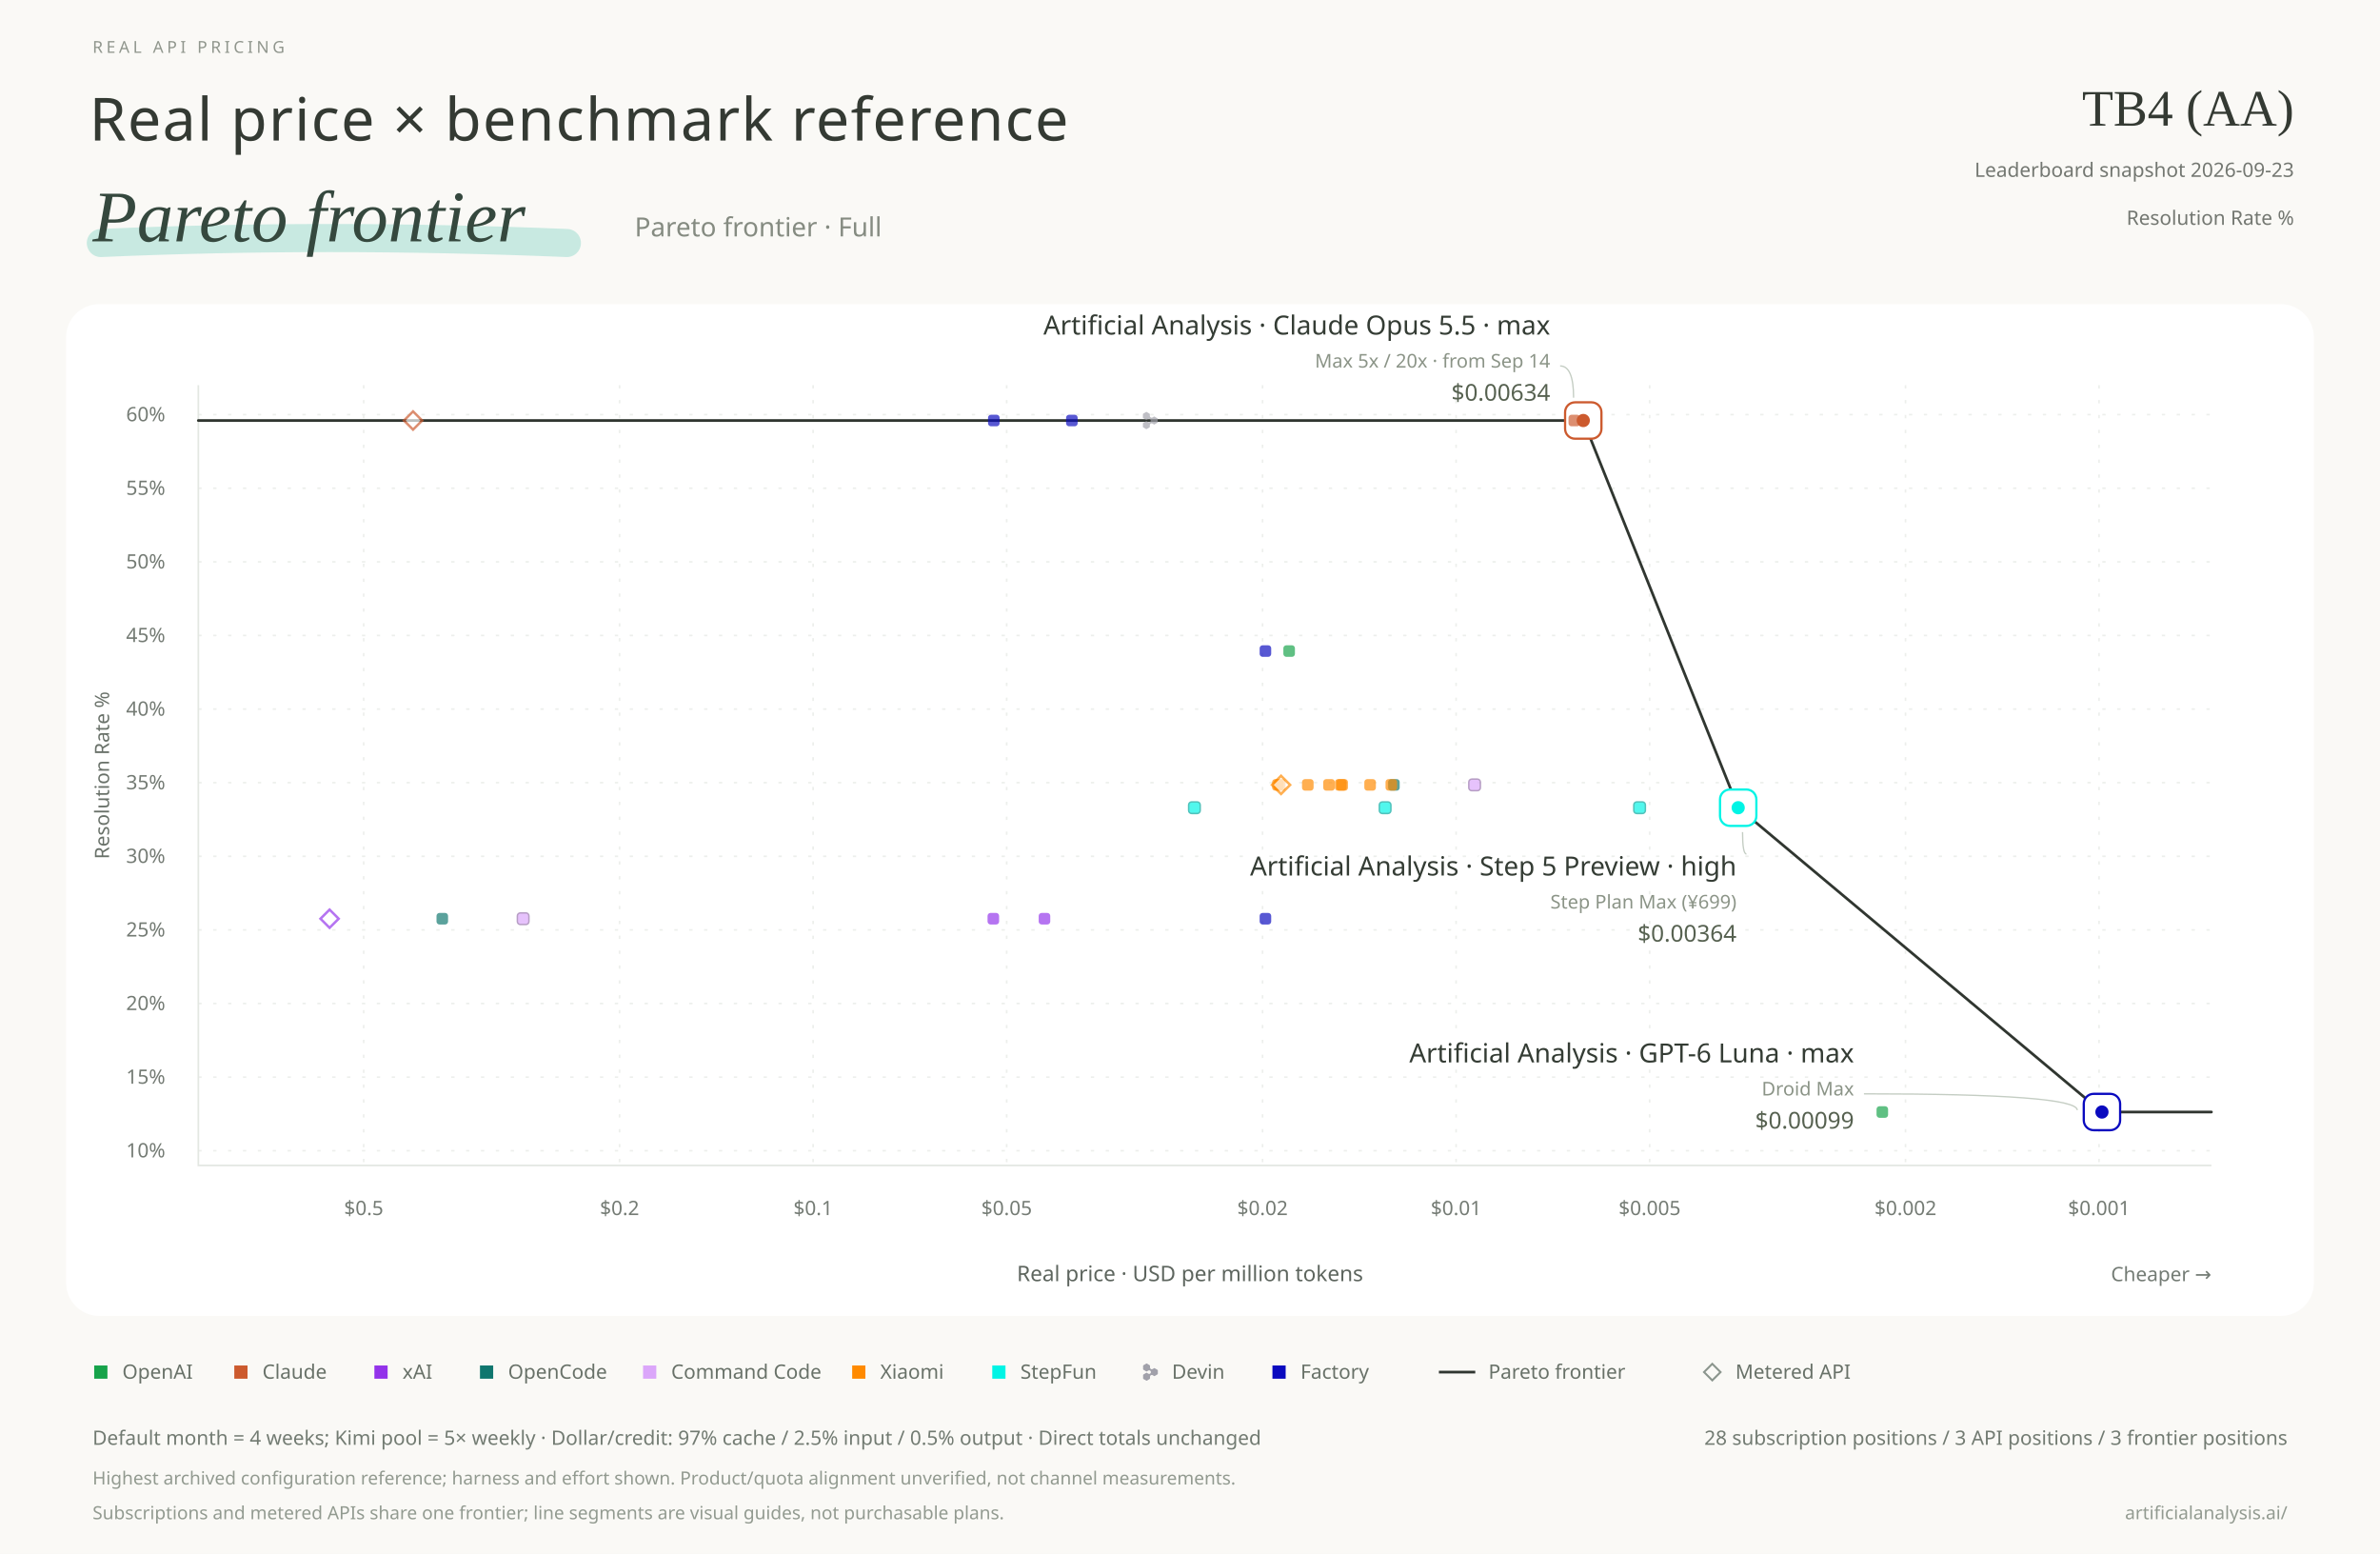
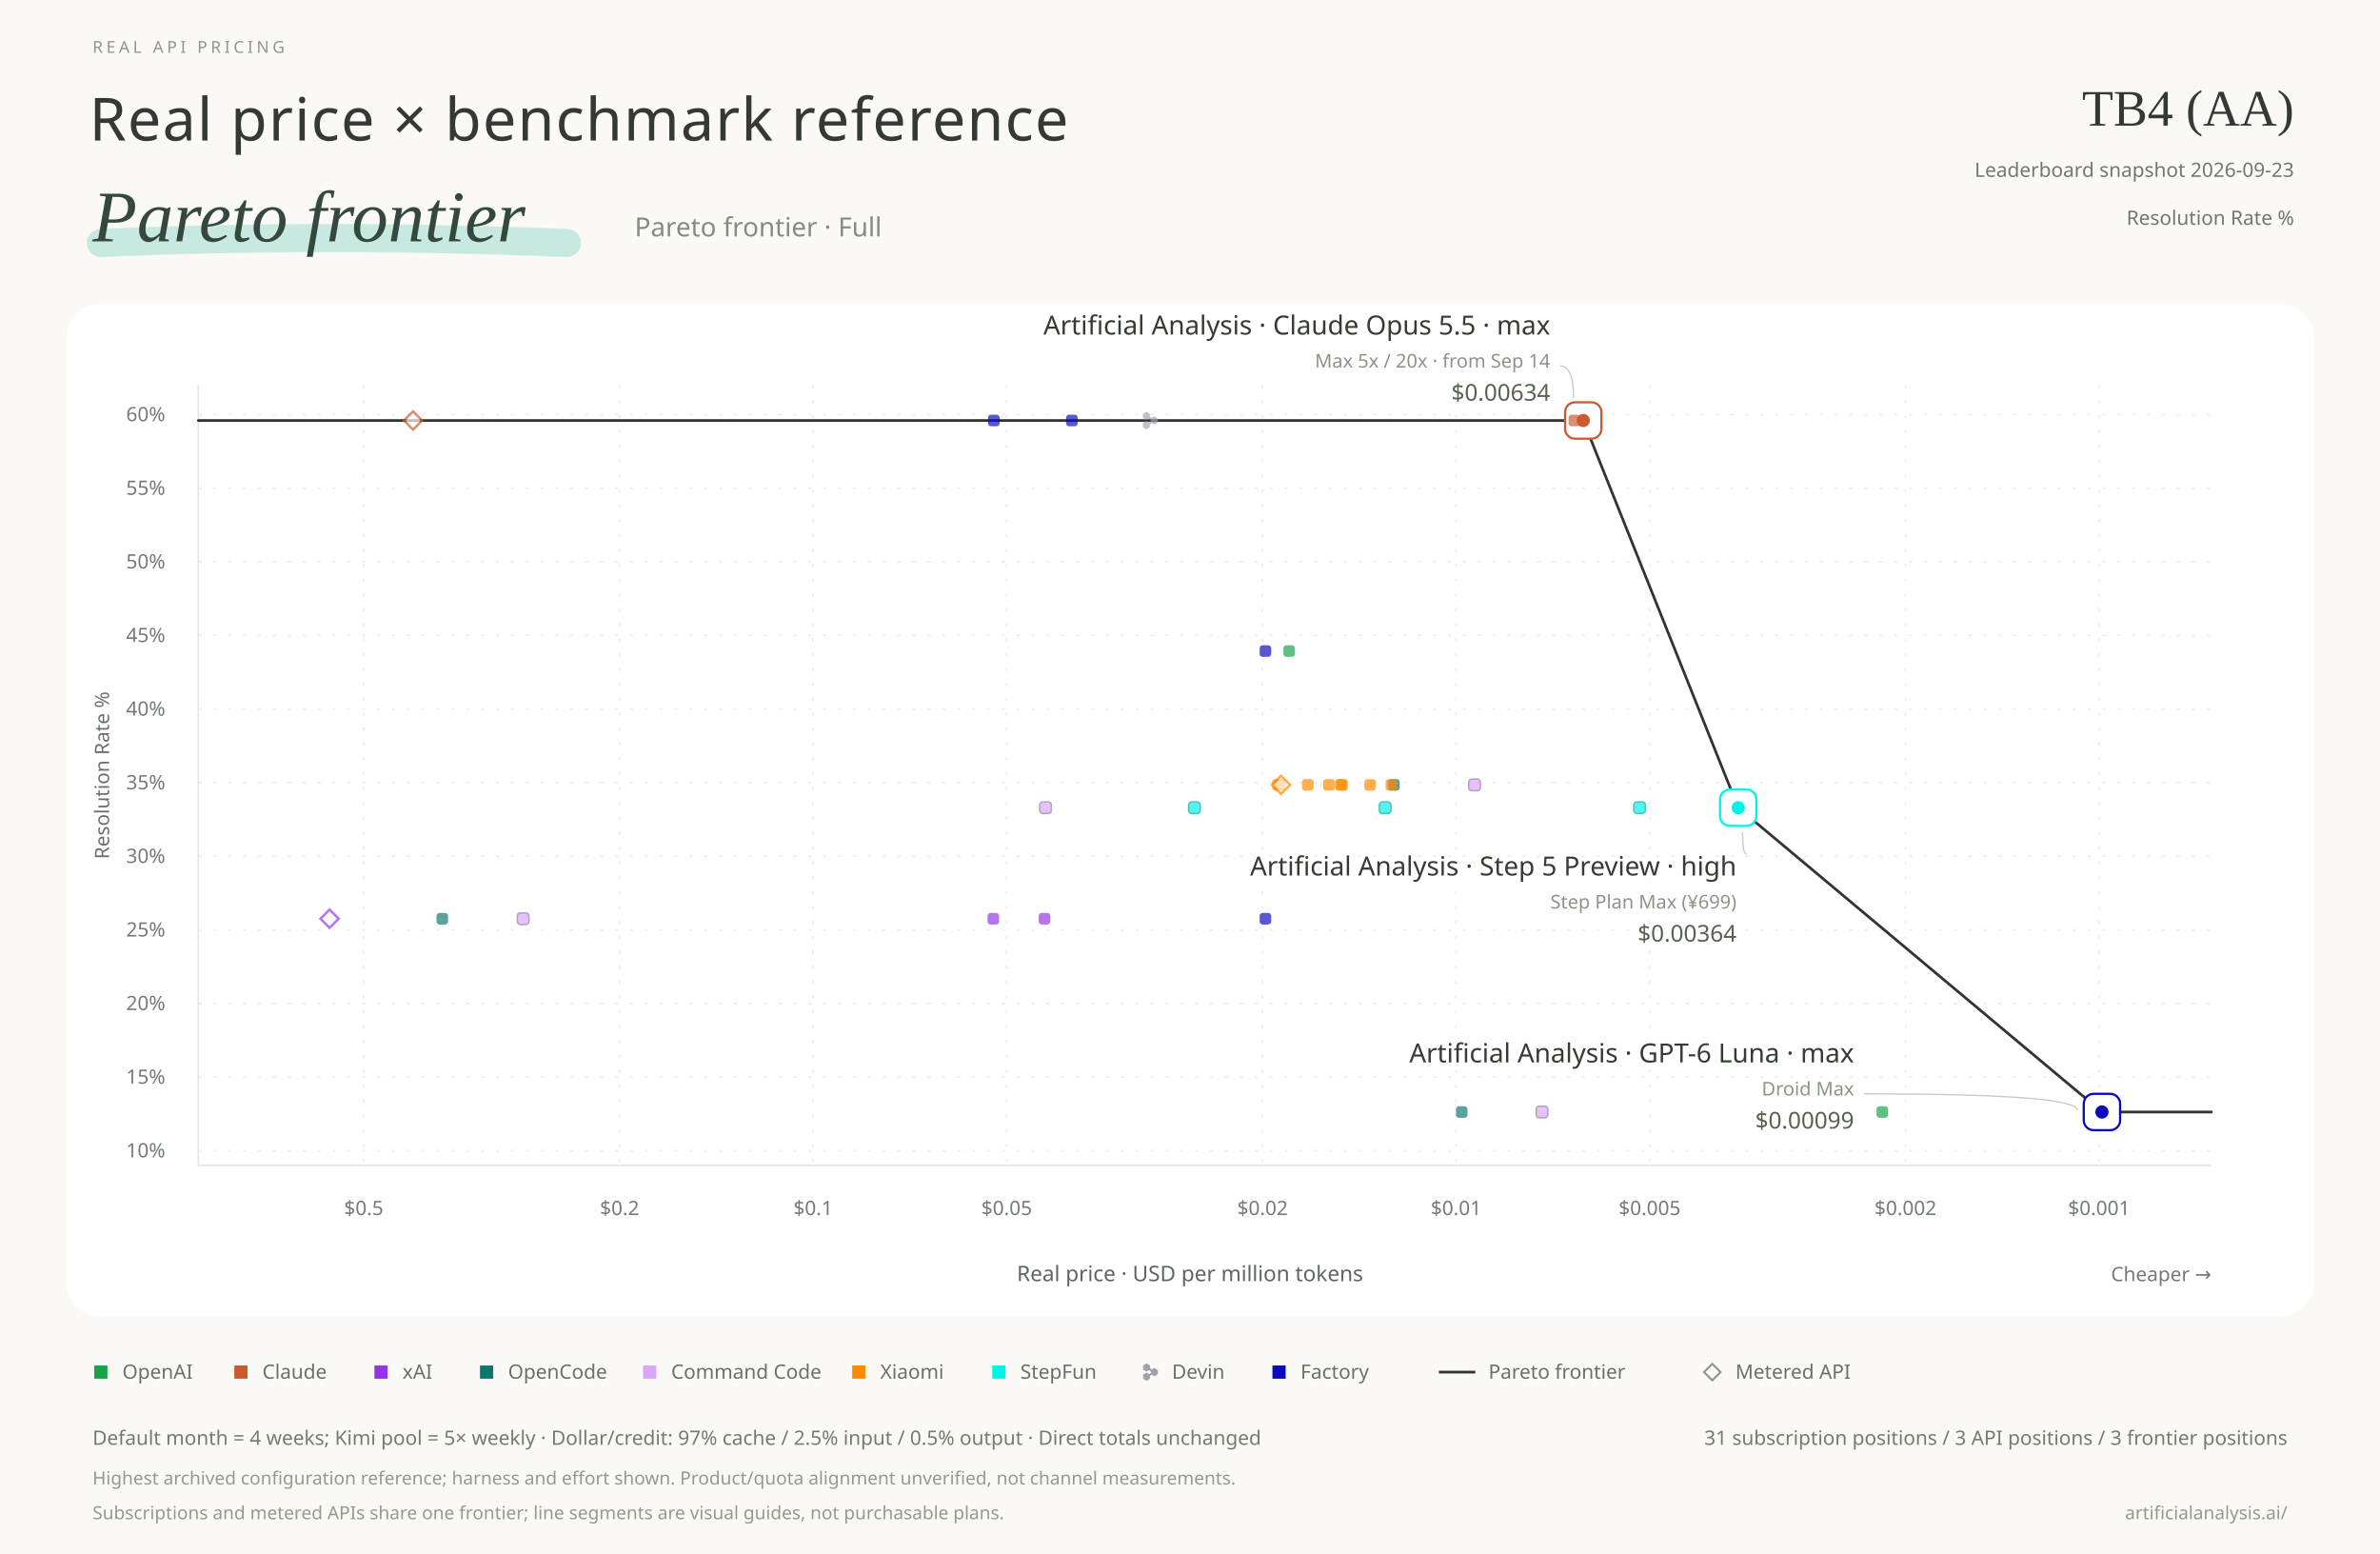
<svg xmlns="http://www.w3.org/2000/svg" width="1440" height="940" viewBox="0 0 1440 940" role="img" aria-labelledby="title desc">
  <style>text{font-family:"Microsoft YaHei","Segoe UI",sans-serif} .serif{font-family:"Times New Roman",serif} .number{font-family:"Segoe UI",sans-serif;font-variant-numeric:tabular-nums} .label-name{paint-order:stroke;stroke:#fff;stroke-width:5px;stroke-linejoin:round} .point:hover{opacity:1}</style>
  <rect width="1440" height="940" fill="#FAF9F6" />
  <text x="56.000" y="32.000" font-size="10" fill="#90968D" text-anchor="start" font-weight="400" letter-spacing="2.1">REAL API PRICING</text>
  <text x="54.000" y="85.000" font-size="36" fill="#343A33" text-anchor="start" font-weight="300" letter-spacing=".8">Real price × benchmark reference</text>
  <path d="M61 147 Q197 141 343 147" stroke="#9FDDD0" stroke-width="17" stroke-linecap="round" opacity=".55" fill="none" />
  <text x="56.000" y="146.000" font-size="44" fill="#35483E" text-anchor="start" font-weight="400" class="serif" font-style="italic">Pareto frontier</text>
  <text x="384.000" y="143.000" font-size="16" fill="#858B81" text-anchor="start" font-weight="300">Pareto frontier · Full</text>
  <text x="1388.000" y="76.000" font-size="31" fill="#343A33" text-anchor="end" font-weight="400" class="serif">TB4 (AA)</text>
  <text x="1388.000" y="107.000" font-size="12" fill="#737771" text-anchor="end" font-weight="400">Leaderboard snapshot  2026-09-23</text>
  <text x="1388.000" y="136.000" font-size="12" fill="#737771" text-anchor="end" font-weight="400">Resolution Rate %</text>
  <rect x="40" y="184" width="1360" height="612" rx="20" fill="#FFFFFF" />
  <path d="M1270.016 233V705" stroke="#E8EBE7" stroke-dasharray="2 7" opacity=".8" />
  <text x="1270.016" y="735.000" font-size="12" fill="#747B74" text-anchor="middle" font-weight="400" class="number">$0.001</text>
  <path d="M1152.909 233V705" stroke="#E8EBE7" stroke-dasharray="2 7" opacity=".8" />
  <text x="1152.909" y="735.000" font-size="12" fill="#747B74" text-anchor="middle" font-weight="400" class="number">$0.002</text>
  <path d="M998.101 233V705" stroke="#E8EBE7" stroke-dasharray="2 7" opacity=".8" />
  <text x="998.101" y="735.000" font-size="12" fill="#747B74" text-anchor="middle" font-weight="400" class="number">$0.005</text>
  <path d="M880.994 233V705" stroke="#E8EBE7" stroke-dasharray="2 7" opacity=".8" />
  <text x="880.994" y="735.000" font-size="12" fill="#747B74" text-anchor="middle" font-weight="400" class="number">$0.01</text>
  <path d="M763.886 233V705" stroke="#E8EBE7" stroke-dasharray="2 7" opacity=".8" />
  <text x="763.886" y="735.000" font-size="12" fill="#747B74" text-anchor="middle" font-weight="400" class="number">$0.02</text>
  <path d="M609.079 233V705" stroke="#E8EBE7" stroke-dasharray="2 7" opacity=".8" />
  <text x="609.079" y="735.000" font-size="12" fill="#747B74" text-anchor="middle" font-weight="400" class="number">$0.05</text>
  <path d="M491.971 233V705" stroke="#E8EBE7" stroke-dasharray="2 7" opacity=".8" />
  <text x="491.971" y="735.000" font-size="12" fill="#747B74" text-anchor="middle" font-weight="400" class="number">$0.1</text>
  <path d="M374.864 233V705" stroke="#E8EBE7" stroke-dasharray="2 7" opacity=".8" />
  <text x="374.864" y="735.000" font-size="12" fill="#747B74" text-anchor="middle" font-weight="400" class="number">$0.2</text>
  <path d="M220.056 233V705" stroke="#E8EBE7" stroke-dasharray="2 7" opacity=".8" />
  <text x="220.056" y="735.000" font-size="12" fill="#747B74" text-anchor="middle" font-weight="400" class="number">$0.5</text>
  <path d="M120 696.094H1338" stroke="#E8EBE7" stroke-dasharray="2 7" opacity=".8" />
  <text x="100.000" y="700.094" font-size="12" fill="#747B74" text-anchor="end" font-weight="400" class="number">10%</text>
  <path d="M120 651.566H1338" stroke="#E8EBE7" stroke-dasharray="2 7" opacity=".8" />
  <text x="100.000" y="655.566" font-size="12" fill="#747B74" text-anchor="end" font-weight="400" class="number">15%</text>
  <path d="M120 607.038H1338" stroke="#E8EBE7" stroke-dasharray="2 7" opacity=".8" />
  <text x="100.000" y="611.038" font-size="12" fill="#747B74" text-anchor="end" font-weight="400" class="number">20%</text>
  <path d="M120 562.509H1338" stroke="#E8EBE7" stroke-dasharray="2 7" opacity=".8" />
  <text x="100.000" y="566.509" font-size="12" fill="#747B74" text-anchor="end" font-weight="400" class="number">25%</text>
  <path d="M120 517.981H1338" stroke="#E8EBE7" stroke-dasharray="2 7" opacity=".8" />
  <text x="100.000" y="521.981" font-size="12" fill="#747B74" text-anchor="end" font-weight="400" class="number">30%</text>
  <path d="M120 473.453H1338" stroke="#E8EBE7" stroke-dasharray="2 7" opacity=".8" />
  <text x="100.000" y="477.453" font-size="12" fill="#747B74" text-anchor="end" font-weight="400" class="number">35%</text>
  <path d="M120 428.925H1338" stroke="#E8EBE7" stroke-dasharray="2 7" opacity=".8" />
  <text x="100.000" y="432.925" font-size="12" fill="#747B74" text-anchor="end" font-weight="400" class="number">40%</text>
  <path d="M120 384.396H1338" stroke="#E8EBE7" stroke-dasharray="2 7" opacity=".8" />
  <text x="100.000" y="388.396" font-size="12" fill="#747B74" text-anchor="end" font-weight="400" class="number">45%</text>
  <path d="M120 339.868H1338" stroke="#E8EBE7" stroke-dasharray="2 7" opacity=".8" />
  <text x="100.000" y="343.868" font-size="12" fill="#747B74" text-anchor="end" font-weight="400" class="number">50%</text>
  <path d="M120 295.340H1338" stroke="#E8EBE7" stroke-dasharray="2 7" opacity=".8" />
  <text x="100.000" y="299.340" font-size="12" fill="#747B74" text-anchor="end" font-weight="400" class="number">55%</text>
  <path d="M120 250.811H1338" stroke="#E8EBE7" stroke-dasharray="2 7" opacity=".8" />
  <text x="100.000" y="254.811" font-size="12" fill="#747B74" text-anchor="end" font-weight="400" class="number">60%</text>
  <path d="M120 233V705H1338" fill="none" stroke="#E3E7E2" />
  <text x="66.000" y="469.000" font-size="12" fill="#697169" text-anchor="middle" font-weight="400" transform="rotate(-90 66 469.0)">Resolution Rate %</text>
  <text x="720.000" y="775.000" font-size="13" fill="#5D655E" text-anchor="middle" font-weight="400">Real price · USD per million tokens</text>
  <text x="1338.000" y="775.000" font-size="12" fill="#737B74" text-anchor="end" font-weight="400">Cheaper →</text>
  <path id="frontier" d="M120.000,254.374 L957.944,254.374 L1051.674,488.592 L1271.764,672.672 L1338.000,672.672" fill="none" stroke="#303630" stroke-width="1.65" stroke-linecap="round" stroke-linejoin="round" />
  <g class="point" data-billing="subscription" data-frontier="false" data-price="0.018181818" data-score="43.94" data-x="779.989" data-y="393.836" transform="translate(779.989 393.836)">
    <rect x="-3.5" y="-3.5" width="7" height="7" rx="1.8" fill="#16A34A" opacity=".68" />
  </g>
  <g class="point" data-billing="subscription" data-frontier="false" data-price="0.0021732044" data-score="12.63" data-x="1138.877" data-y="672.672" transform="translate(1138.877 672.672)">
    <rect x="-3.5" y="-3.5" width="7" height="7" rx="1.8" fill="#16A34A" opacity=".68" />
  </g>
  <g class="point" data-billing="subscription" data-frontier="false" data-price="0.029895366" data-score="59.6" data-x="695.973" data-y="254.374" transform="translate(695.973 254.374)">
    <path transform="translate(-4.46 -5.23) scale(0.091)" d="M0 38.652V14.835C7.06768e-06 13.788 0.546 12.821 1.431 12.298L21.581 0.393C22.467 -0.131 23.558 -0.131 24.444 0.393L44.594 12.298C45.48 12.821 46.025 13.788 46.025 14.835V26.998C46.114 31.04 48.201 34.938 51.872 37.108C55.544 39.277 59.886 39.178 63.351 37.235L73.644 31.153C74.53 30.63 75.621 30.63 76.507 31.153L96.657 43.058C97.543 43.582 98.088 44.549 98.088 45.596V69.406C98.088 70.453 97.543 71.42 96.657 71.943L76.507 83.849C75.621 84.372 74.53 84.372 73.644 83.849L63.434 77.816C59.956 75.828 55.574 75.71 51.873 77.896C48.202 80.065 46.115 83.963 46.026 88.005V100.165C46.026 101.212 45.48 102.179 44.595 102.702L24.445 114.607C23.559 115.131 22.468 115.131 21.582 114.607L1.432 102.702C0.547 102.179 0.001 101.212 0.001 100.165V76.355C0.001 75.308 0.547 74.341 1.432 73.817L21.582 61.912C22.468 61.389 23.559 61.389 24.445 61.912L34.762 68.008C38.222 69.937 42.553 70.031 46.215 67.867C49.916 65.68 52.006 61.737 52.063 57.66C51.975 53.619 49.887 49.303 46.216 47.133C42.545 44.964 38.202 45.063 34.737 47.006L24.397 53.15C23.507 53.679 22.409 53.678 21.52 53.149L1.423 41.184C0.542 40.66 -7.06754e-06 39.695 0 38.652Z" fill="#A1A1AA" opacity="0.68" />
  </g>
  <g class="point" data-billing="subscription" data-frontier="false" data-price="0.039588282" data-score="59.6" data-x="648.527" data-y="254.374" transform="translate(648.527 254.374)">
    <rect x="-3.5" y="-3.5" width="7" height="7" rx="1.8" fill="#0A0ABF" opacity=".68" />
  </g>
  <g class="point" data-billing="subscription" data-frontier="false" data-price="0.052356021" data-score="59.6" data-x="601.299" data-y="254.374" transform="translate(601.299 254.374)">
    <rect x="-3.5" y="-3.5" width="7" height="7" rx="1.8" fill="#0A0ABF" opacity=".68" />
  </g>
  <g class="point" data-billing="subscription" data-frontier="true" data-price="0.0063415562" data-score="59.6" data-x="957.944" data-y="254.374" transform="translate(957.944 254.374)">
    <rect x="-11" y="-11" width="22" height="22" rx="6" fill="#FFF" stroke="#CC5A2E" stroke-width="1.35" />
    <circle r="4" fill="#CC5A2E" />
  </g>
  <g class="point" data-billing="subscription" data-frontier="false" data-price="0.0065487885" data-score="59.6" data-x="952.511" data-y="254.374" transform="translate(952.511 254.374)">
    <rect x="-3.5" y="-3.5" width="7" height="7" rx="1.8" fill="#CC5A2E" opacity=".68" />
  </g>
  <g class="point" data-billing="subscription" data-frontier="false" data-price="0.052447552" data-score="25.76" data-x="601.004" data-y="555.741" transform="translate(601.004 555.741)">
    <rect x="-3.5" y="-3.5" width="7" height="7" rx="1.8" fill="#9333EA" opacity=".68" />
  </g>
  <g class="point" data-billing="subscription" data-frontier="false" data-price="0.043668122" data-score="25.76" data-x="631.955" data-y="555.741" transform="translate(631.955 555.741)">
    <rect x="-3.5" y="-3.5" width="7" height="7" rx="1.8" fill="#9333EA" opacity=".68" />
  </g>
  <g class="point" data-billing="subscription" data-frontier="false" data-price="0.37735849" data-score="25.76" data-x="267.601" data-y="555.741" transform="translate(267.601 555.741)">
    <rect x="-3.5" y="-3.5" width="7" height="7" rx="1.8" fill="#0F766E" opacity=".68" />
  </g>
+   <g class="point" data-billing="subscription" data-frontier="false" data-price="0.0098000784" data-score="12.63" data-x="884.406" data-y="672.672" transform="translate(884.406 672.672)">
+     <rect x="-3.5" y="-3.5" width="7" height="7" rx="1.8" fill="#0F766E" opacity=".68" />
+   </g>
  <g class="point" data-billing="subscription" data-frontier="false" data-price="0.012493753" data-score="34.85" data-x="843.378" data-y="474.789" transform="translate(843.378 474.789)">
    <rect x="-3.5" y="-3.5" width="7" height="7" rx="1.8" fill="#0F766E" opacity=".68" />
  </g>
  <g class="point" data-billing="subscription" data-frontier="false" data-price="0.28248588" data-score="25.76" data-x="316.523" data-y="555.741" transform="translate(316.523 555.741)">
    <rect x="-3.5" y="-3.5" width="7" height="7" rx="1.8" fill="#DBA6FA" opacity=".68" stroke="#9571AA" stroke-width=".9" />
  </g>
+   <g class="point" data-billing="subscription" data-frontier="false" data-price="0.0073502389" data-score="12.63" data-x="933.005" data-y="672.672" transform="translate(933.005 672.672)">
+     <rect x="-3.5" y="-3.5" width="7" height="7" rx="1.8" fill="#DBA6FA" opacity=".68" stroke="#9571AA" stroke-width=".9" />
+   </g>
  <g class="point" data-billing="subscription" data-frontier="false" data-price="0.0093589144" data-score="34.85" data-x="892.188" data-y="474.789" transform="translate(892.188 474.789)">
+     <rect x="-3.5" y="-3.5" width="7" height="7" rx="1.8" fill="#DBA6FA" opacity=".68" stroke="#9571AA" stroke-width=".9" />
+   </g>
+   <g class="point" data-billing="subscription" data-frontier="false" data-price="0.043497173" data-score="33.3" data-x="632.618" data-y="488.592" transform="translate(632.618 488.592)">
    <rect x="-3.5" y="-3.5" width="7" height="7" rx="1.8" fill="#DBA6FA" opacity=".68" stroke="#9571AA" stroke-width=".9" />
  </g>
  <g class="point" data-billing="subscription" data-frontier="false" data-price="0.025524451" data-score="33.3" data-x="722.678" data-y="488.592" transform="translate(722.678 488.592)">
    <rect x="-3.5" y="-3.5" width="7" height="7" rx="1.8" fill="#00F4E5" opacity=".68" stroke="#00A69C" stroke-width=".9" />
  </g>
  <g class="point" data-billing="subscription" data-frontier="false" data-price="0.012893591" data-score="33.3" data-x="838.056" data-y="488.592" transform="translate(838.056 488.592)">
    <rect x="-3.5" y="-3.5" width="7" height="7" rx="1.8" fill="#00F4E5" opacity=".68" stroke="#00A69C" stroke-width=".9" />
  </g>
  <g class="point" data-billing="subscription" data-frontier="false" data-price="0.0051833009" data-score="33.3" data-x="992.018" data-y="488.592" transform="translate(992.018 488.592)">
    <rect x="-3.5" y="-3.5" width="7" height="7" rx="1.8" fill="#00F4E5" opacity=".68" stroke="#00A69C" stroke-width=".9" />
  </g>
  <g class="point" data-billing="subscription" data-frontier="true" data-price="0.0036413211" data-score="33.3" data-x="1051.674" data-y="488.592" transform="translate(1051.674 488.592)">
    <rect x="-11" y="-11" width="22" height="22" rx="6" fill="#FFF" stroke="#00F4E5" stroke-width="1.35" />
    <circle r="4" fill="#00F4E5" />
  </g>
  <g class="point" data-billing="subscription" data-frontier="false" data-price="0.018927445" data-score="34.85" data-x="773.199" data-y="474.789" transform="translate(773.199 474.789)">
    <rect x="-3.5" y="-3.5" width="7" height="7" rx="1.8" fill="#FF8A00" opacity=".68" />
  </g>
  <g class="point" data-billing="subscription" data-frontier="false" data-price="0.01511335" data-score="34.85" data-x="811.218" data-y="474.789" transform="translate(811.218 474.789)">
    <rect x="-3.5" y="-3.5" width="7" height="7" rx="1.8" fill="#FF8A00" opacity=".68" />
  </g>
  <g class="point" data-billing="subscription" data-frontier="false" data-price="0.01880141" data-score="34.85" data-x="774.327" data-y="474.789" transform="translate(774.327 474.789)">
    <rect x="-3.5" y="-3.5" width="7" height="7" rx="1.8" fill="#FF8A00" opacity=".68" />
  </g>
  <g class="point" data-billing="subscription" data-frontier="false" data-price="0.015037594" data-score="34.85" data-x="812.067" data-y="474.789" transform="translate(812.067 474.789)">
    <rect x="-3.5" y="-3.5" width="7" height="7" rx="1.8" fill="#FF8A00" opacity=".68" />
  </g>
  <g class="point" data-billing="subscription" data-frontier="false" data-price="0.017006803" data-score="34.85" data-x="791.276" data-y="474.789" transform="translate(791.276 474.789)">
    <rect x="-3.5" y="-3.5" width="7" height="7" rx="1.8" fill="#FF8A00" opacity=".68" />
  </g>
  <g class="point" data-billing="subscription" data-frontier="false" data-price="0.013605442" data-score="34.85" data-x="828.976" data-y="474.789" transform="translate(828.976 474.789)">
    <rect x="-3.5" y="-3.5" width="7" height="7" rx="1.8" fill="#FF8A00" opacity=".68" />
  </g>
  <g class="point" data-billing="subscription" data-frontier="false" data-price="0.015762926" data-score="34.85" data-x="804.109" data-y="474.789" transform="translate(804.109 474.789)">
    <rect x="-3.5" y="-3.5" width="7" height="7" rx="1.8" fill="#FF8A00" opacity=".68" />
  </g>
  <g class="point" data-billing="subscription" data-frontier="false" data-price="0.01261034" data-score="34.85" data-x="841.809" data-y="474.789" transform="translate(841.809 474.789)">
    <rect x="-3.5" y="-3.5" width="7" height="7" rx="1.8" fill="#FF8A00" opacity=".68" />
  </g>
  <g class="point" data-billing="subscription" data-frontier="false" data-price="0.019794141" data-score="43.94" data-x="765.634" data-y="393.836" transform="translate(765.634 393.836)">
    <rect x="-3.5" y="-3.5" width="7" height="7" rx="1.8" fill="#0A0ABF" opacity=".68" />
  </g>
  <g class="point" data-billing="subscription" data-frontier="true" data-price="0.00098970705" data-score="12.63" data-x="1271.764" data-y="672.672" transform="translate(1271.764 672.672)">
    <rect x="-11" y="-11" width="22" height="22" rx="6" fill="#FFF" stroke="#0A0ABF" stroke-width="1.35" />
    <circle r="4" fill="#0A0ABF" />
  </g>
  <g class="point" data-billing="subscription" data-frontier="false" data-price="0.019794141" data-score="25.76" data-x="765.634" data-y="555.741" transform="translate(765.634 555.741)">
    <rect x="-3.5" y="-3.5" width="7" height="7" rx="1.8" fill="#0A0ABF" opacity=".68" />
  </g>
  <g class="point" data-billing="metered" data-frontier="false" data-price="0.565" data-score="25.76" data-x="199.407" data-y="555.741" transform="translate(199.407 555.741)">
    <path d="M0 -5.5L5.5 0 0 5.5 -5.5 0Z" fill="white" stroke="#9333EA" stroke-width="1.5" opacity=".68" />
  </g>
  <g class="point" data-billing="metered" data-frontier="false" data-price="0.018717" data-score="34.85" data-x="775.088" data-y="474.789" transform="translate(775.088 474.789)">
    <path d="M0 -5.5L5.5 0 0 5.5 -5.5 0Z" fill="white" stroke="#FF8A00" stroke-width="1.5" opacity=".68" />
  </g>
  <g class="point" data-billing="metered" data-frontier="false" data-price="0.419" data-score="59.6" data-x="249.916" data-y="254.374" transform="translate(249.916 254.374)">
    <path d="M0 -5.5L5.5 0 0 5.5 -5.5 0Z" fill="white" stroke="#CC5A2E" stroke-width="1.5" opacity=".68" />
  </g>
  <g class="front-label" data-model="claude-opus-5.5">
    <path d="M952.086,240.565Q952.086,221.374 943.944,221.374" stroke="#C4CDC3" stroke-width=".8" fill="none" />
    <text x="937.944" y="202.374" font-size="16" fill="#343C34" text-anchor="end" font-weight="400" class="label-name">Artificial Analysis · Claude Opus 5.5 · max</text>
    <text x="937.944" y="222.374" font-size="11.5" fill="#8B9487" text-anchor="end" font-weight="400">Max 5x / 20x · from Sep 14</text>
    <text x="937.944" y="242.374" font-size="14" fill="#566150" text-anchor="end" font-weight="400" class="number">$0.00634</text>
  </g>
  <g class="front-label" data-model="step-5-preview">
    <path d="M1054.311,503.359Q1054.311,516.592 1056.674,516.592" stroke="#C4CDC3" stroke-width=".8" fill="none" />
    <text x="1050.674" y="529.592" font-size="16" fill="#343C34" text-anchor="end" font-weight="400" class="label-name">Artificial Analysis · Step 5 Preview · high</text>
    <text x="1050.674" y="549.592" font-size="11.5" fill="#8B9487" text-anchor="end" font-weight="400">Step Plan Max (¥699)</text>
    <text x="1050.674" y="569.592" font-size="14" fill="#566150" text-anchor="end" font-weight="400" class="number">$0.00364</text>
  </g>
  <g class="front-label" data-model="gpt-6-luna">
    <path d="M1256.808,671.530Q1256.808,661.672 1127.764,661.672" stroke="#C4CDC3" stroke-width=".8" fill="none" />
    <text x="1121.764" y="642.672" font-size="16" fill="#343C34" text-anchor="end" font-weight="400" class="label-name">Artificial Analysis · GPT-6 Luna · max</text>
    <text x="1121.764" y="662.672" font-size="11.5" fill="#8B9487" text-anchor="end" font-weight="400">Droid Max</text>
    <text x="1121.764" y="682.672" font-size="14" fill="#566150" text-anchor="end" font-weight="400" class="number">$0.00099</text>
  </g>
  <rect x="57" y="826" width="8" height="8" fill="#16A34A" />
  <text x="74.000" y="834.000" font-size="12" fill="#687168" text-anchor="start" font-weight="400">OpenAI</text>
  <rect x="141.76" y="826" width="8" height="8" fill="#CC5A2E" />
  <text x="158.760" y="834.000" font-size="12" fill="#687168" text-anchor="start" font-weight="400">Claude</text>
  <rect x="226.52" y="826" width="8" height="8" fill="#9333EA" />
  <text x="243.520" y="834.000" font-size="12" fill="#687168" text-anchor="start" font-weight="400">xAI</text>
  <rect x="290.4" y="826" width="8" height="8" fill="#0F766E" />
  <text x="307.400" y="834.000" font-size="12" fill="#687168" text-anchor="start" font-weight="400">OpenCode</text>
  <rect x="389.08" y="826" width="8" height="8" fill="#DBA6FA" />
  <text x="406.080" y="834.000" font-size="12" fill="#687168" text-anchor="start" font-weight="400">Command Code</text>
  <rect x="515.6" y="826" width="8" height="8" fill="#FF8A00" />
  <text x="532.600" y="834.000" font-size="12" fill="#687168" text-anchor="start" font-weight="400">Xiaomi</text>
  <rect x="600.36" y="826" width="8" height="8" fill="#00F4E5" />
  <text x="617.360" y="834.000" font-size="12" fill="#687168" text-anchor="start" font-weight="400">StepFun</text>
  <path transform="translate(691.62 824.77) scale(0.091)" d="M0 38.652V14.835C7.06768e-06 13.788 0.546 12.821 1.431 12.298L21.581 0.393C22.467 -0.131 23.558 -0.131 24.444 0.393L44.594 12.298C45.48 12.821 46.025 13.788 46.025 14.835V26.998C46.114 31.04 48.201 34.938 51.872 37.108C55.544 39.277 59.886 39.178 63.351 37.235L73.644 31.153C74.53 30.63 75.621 30.63 76.507 31.153L96.657 43.058C97.543 43.582 98.088 44.549 98.088 45.596V69.406C98.088 70.453 97.543 71.42 96.657 71.943L76.507 83.849C75.621 84.372 74.53 84.372 73.644 83.849L63.434 77.816C59.956 75.828 55.574 75.71 51.873 77.896C48.202 80.065 46.115 83.963 46.026 88.005V100.165C46.026 101.212 45.48 102.179 44.595 102.702L24.445 114.607C23.559 115.131 22.468 115.131 21.582 114.607L1.432 102.702C0.547 102.179 0.001 101.212 0.001 100.165V76.355C0.001 75.308 0.547 74.341 1.432 73.817L21.582 61.912C22.468 61.389 23.559 61.389 24.445 61.912L34.762 68.008C38.222 69.937 42.553 70.031 46.215 67.867C49.916 65.68 52.006 61.737 52.063 57.66C51.975 53.619 49.887 49.303 46.216 47.133C42.545 44.964 38.202 45.063 34.737 47.006L24.397 53.15C23.507 53.679 22.409 53.678 21.52 53.149L1.423 41.184C0.542 40.66 -7.06754e-06 39.695 0 38.652Z" fill="#A1A1AA" opacity="1.0" />
  <text x="709.080" y="834.000" font-size="12" fill="#687168" text-anchor="start" font-weight="400">Devin</text>
  <rect x="769.88" y="826" width="8" height="8" fill="#0A0ABF" />
  <text x="786.880" y="834.000" font-size="12" fill="#687168" text-anchor="start" font-weight="400">Factory</text>
  <path d="M870.6 830h22" stroke="#303630" stroke-width="1.65" />
  <text x="900.600" y="834.000" font-size="12" fill="#687168" text-anchor="start" font-weight="400">Pareto frontier</text>
  <path d="M1036.0 825l5 5-5 5-5-5Z" fill="none" stroke="#8B958D" stroke-width="1.2" />
  <text x="1050.000" y="834.000" font-size="12" fill="#687168" text-anchor="start" font-weight="400">Metered API</text>
  <text x="56.000" y="874.000" font-size="12" fill="#727B72" text-anchor="start" font-weight="400">Default month = 4 weeks; Kimi pool = 5× weekly · Dollar/credit: 97% cache / 2.5% input / 0.5% output · Direct totals unchanged</text>
-   <text x="1384.000" y="874.000" font-size="12" fill="#727B72" text-anchor="end" font-weight="400">28 subscription positions / 3 API positions / 3 frontier positions</text>
+   <text x="1384.000" y="874.000" font-size="12" fill="#727B72" text-anchor="end" font-weight="400">31 subscription positions / 3 API positions / 3 frontier positions</text>
  <text x="56.000" y="898.000" font-size="11" fill="#929A90" text-anchor="start" font-weight="400">Highest archived configuration reference; harness and effort shown. Product/quota alignment unverified, not channel measurements.</text>
  <text x="56.000" y="919.000" font-size="11" fill="#929A90" text-anchor="start" font-weight="400">Subscriptions and metered APIs share one frontier; line segments are visual guides, not purchasable plans.</text>
  <text x="1384.000" y="919.000" font-size="11" fill="#929A90" text-anchor="end" font-weight="400">artificialanalysis.ai/</text>
</svg>
